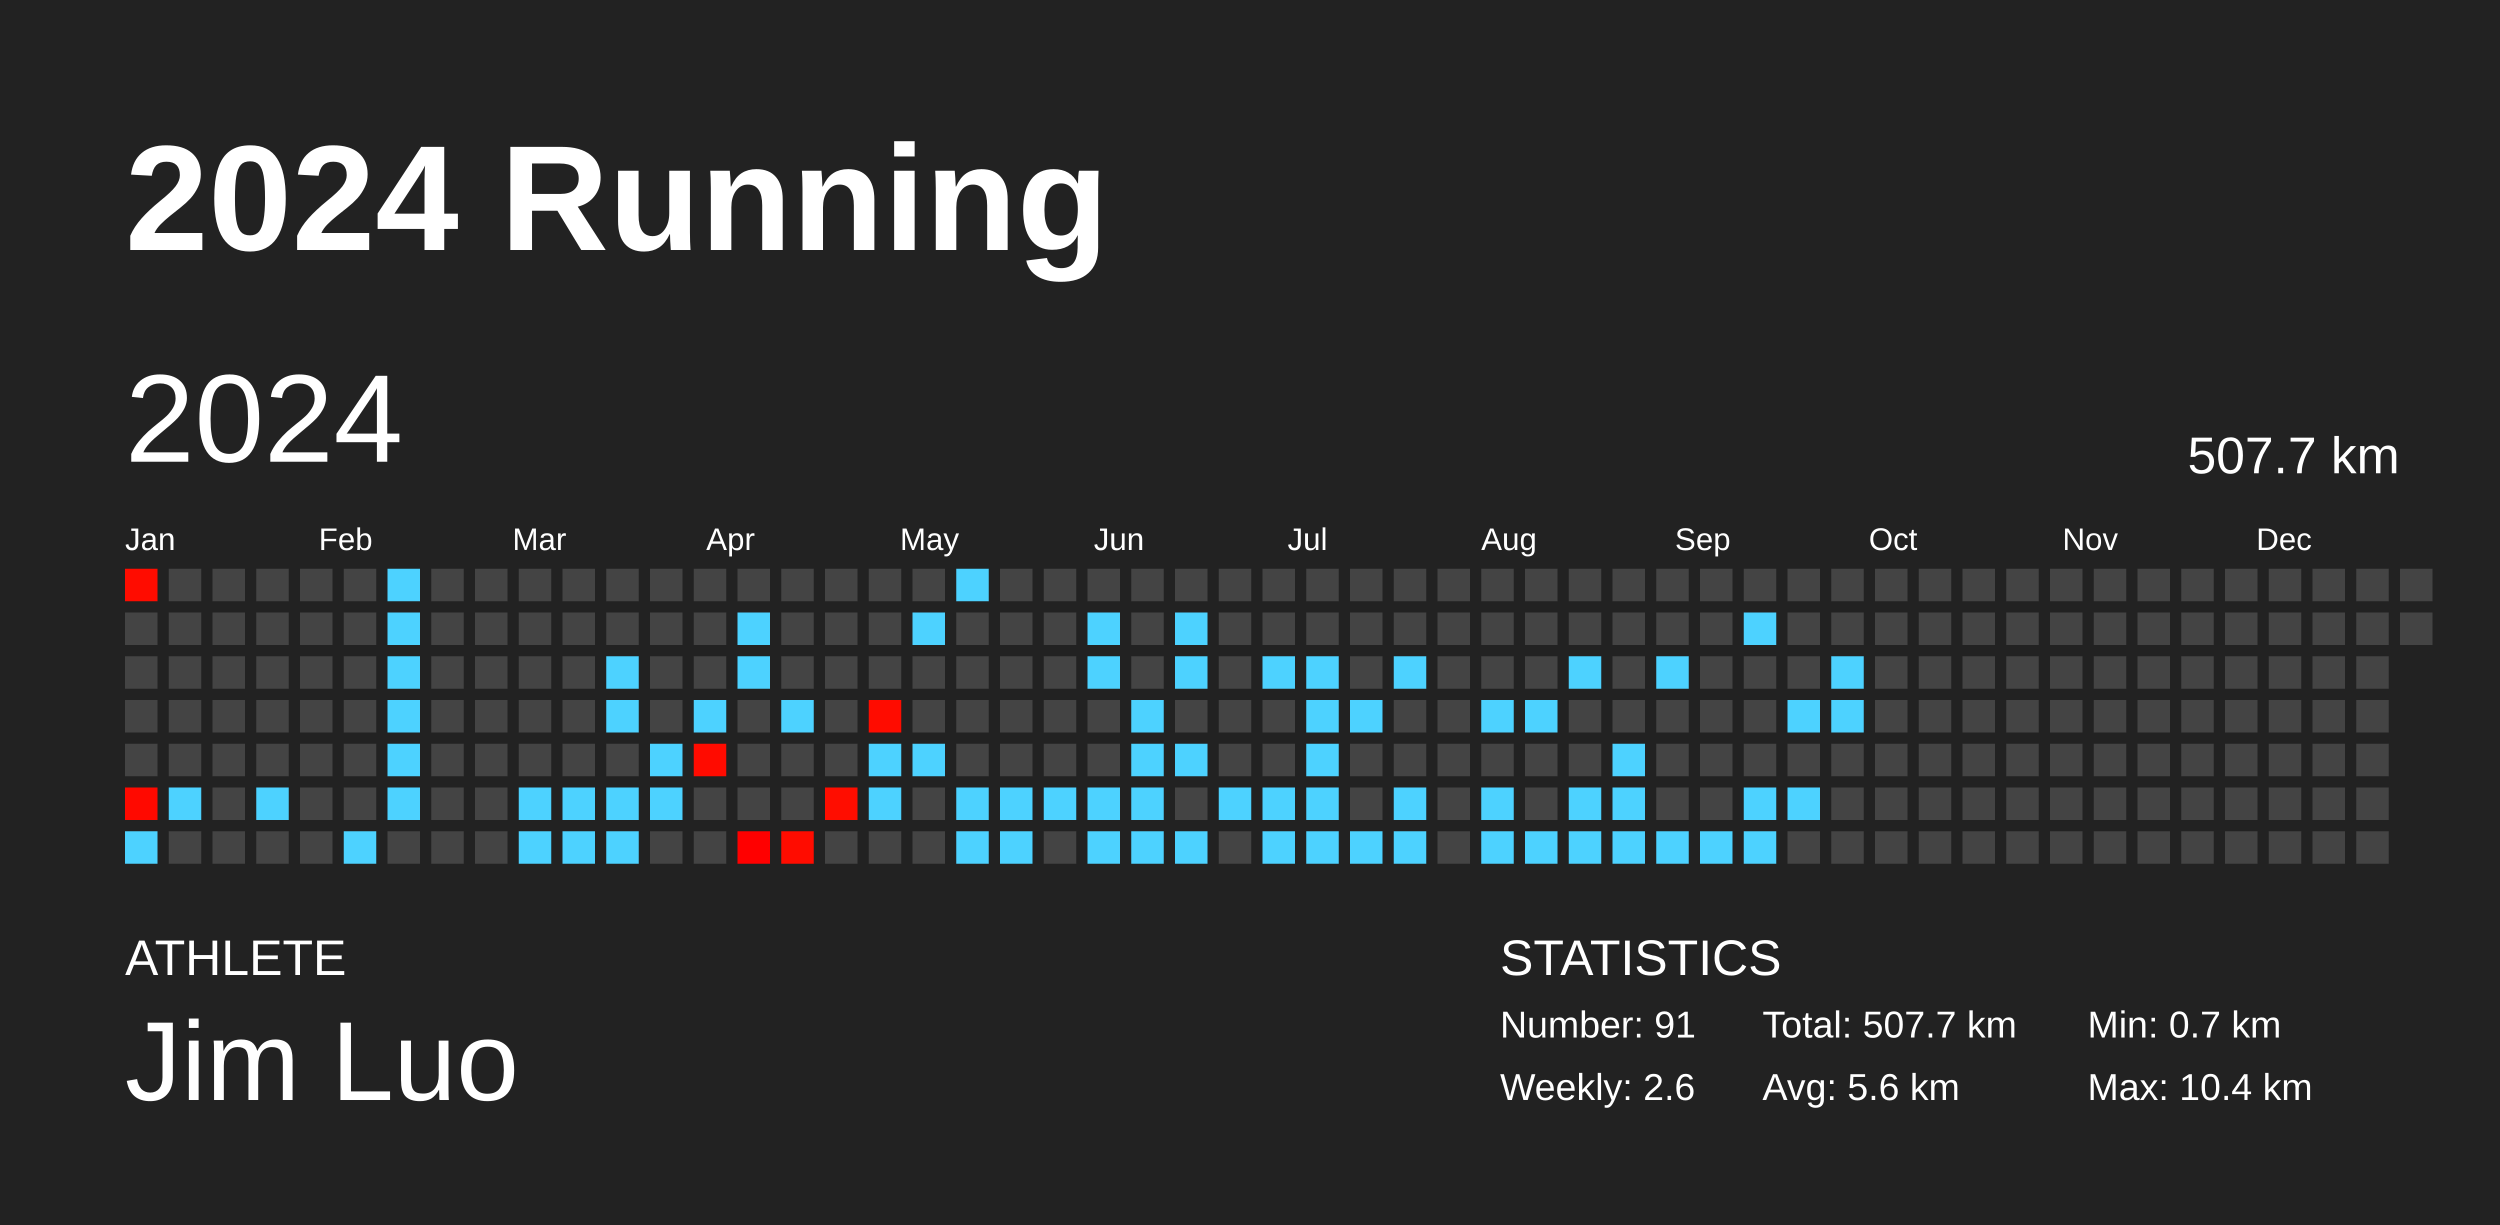
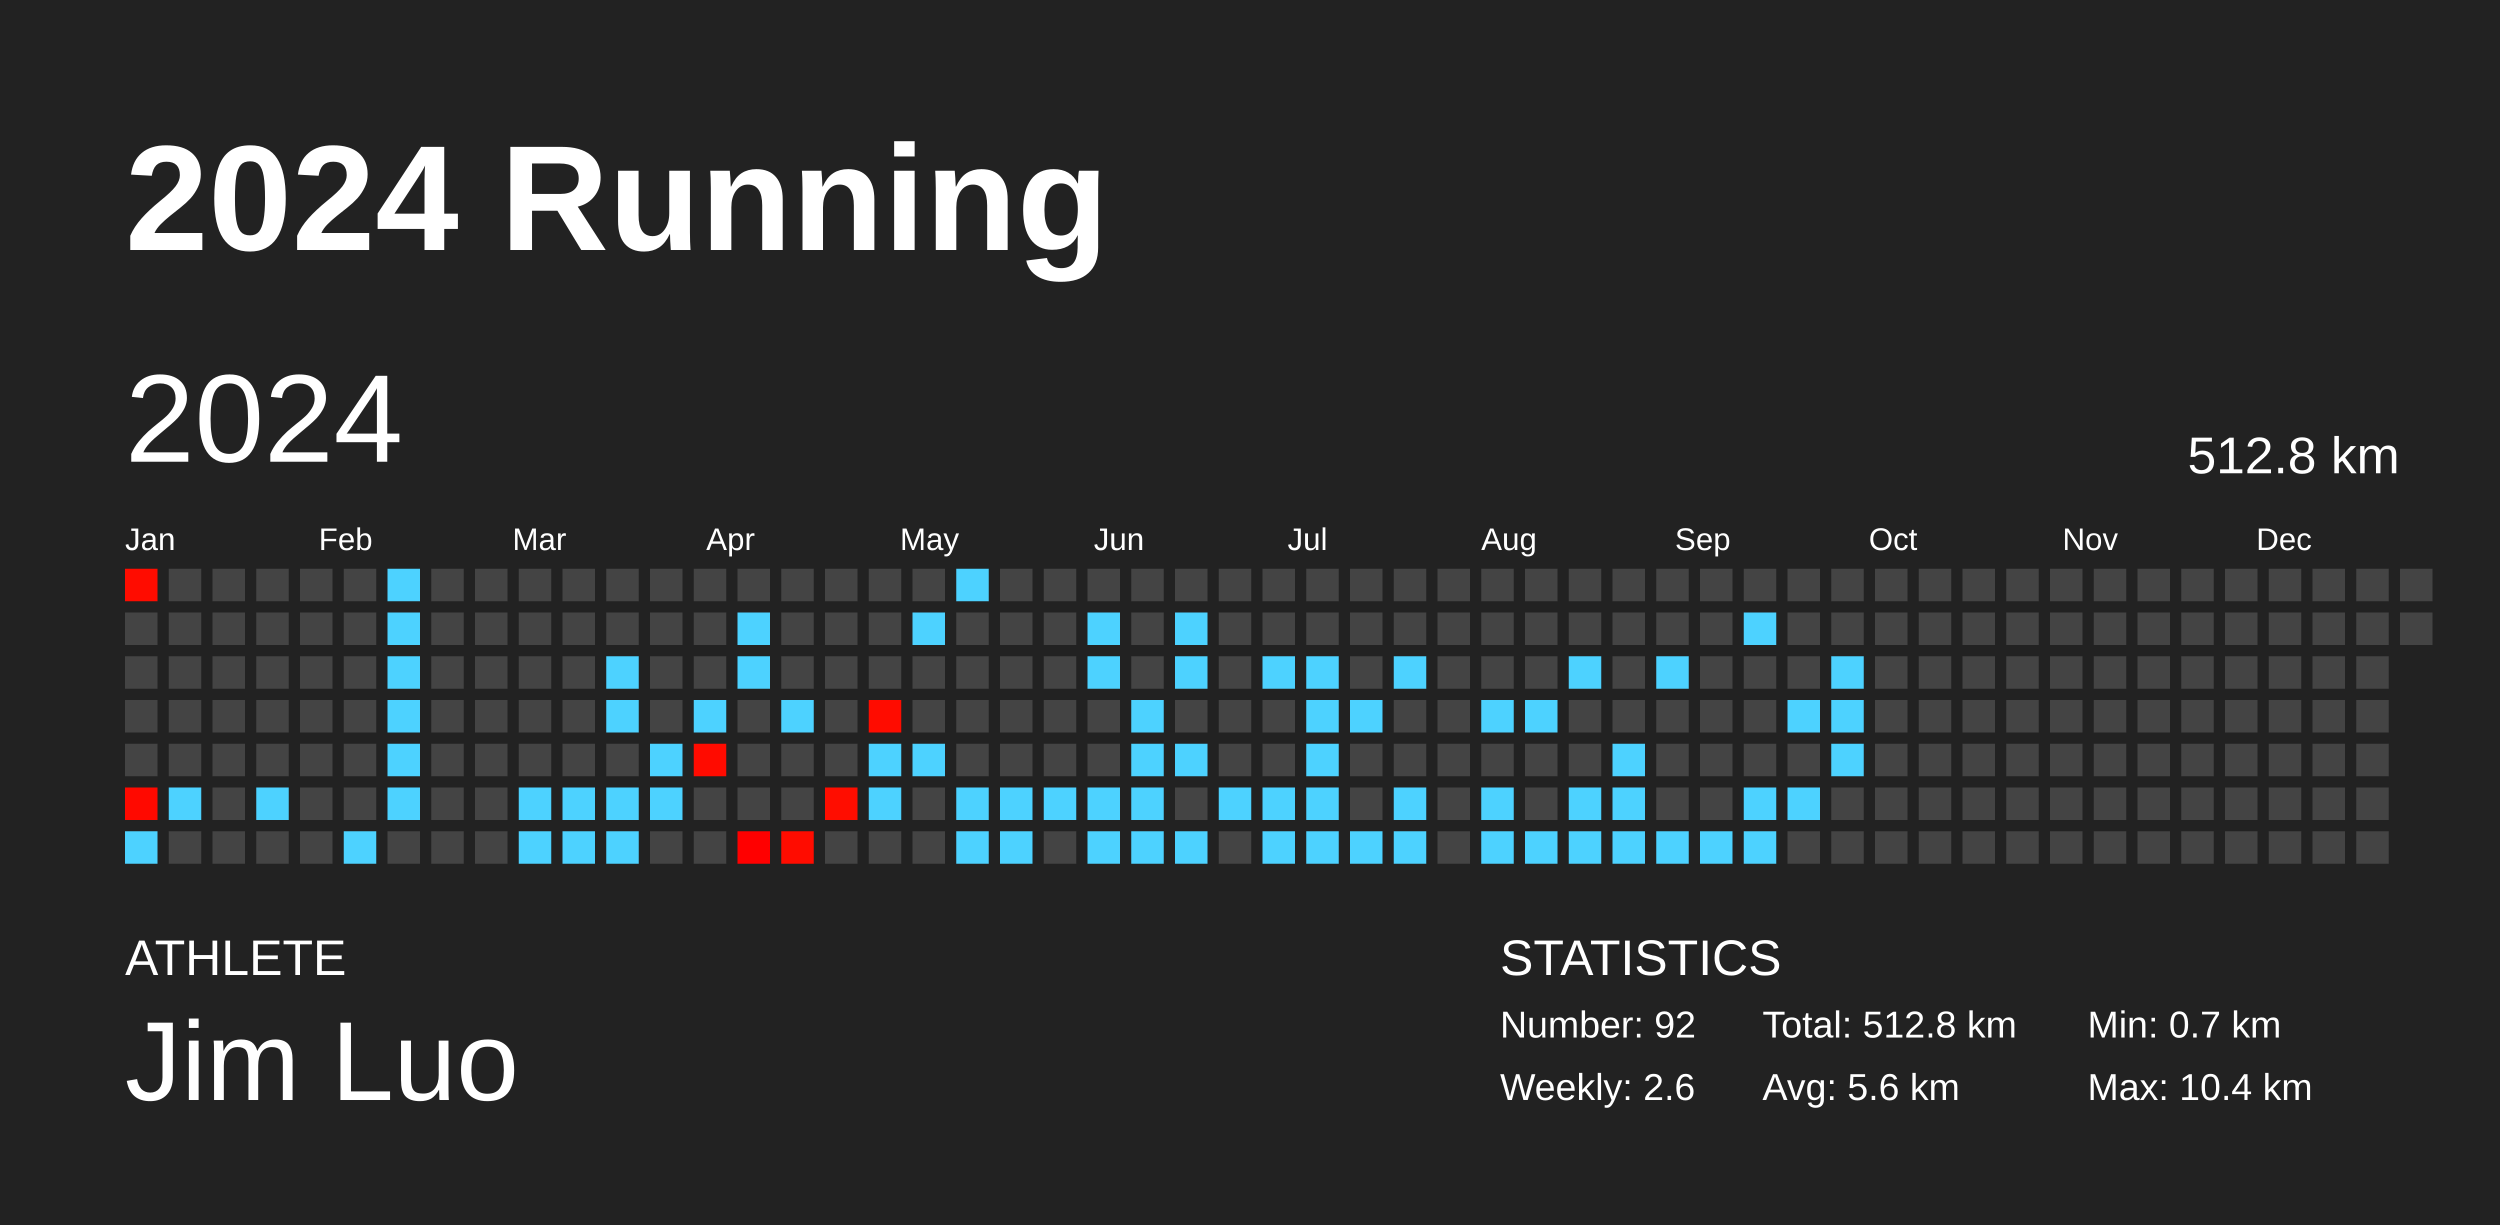
<svg xmlns="http://www.w3.org/2000/svg" baseProfile="full" height="98mm" version="1.1" viewBox="0,0,200,98" width="200mm">
  <defs />
  <rect fill="#222222" height="98" width="200" x="0" y="0" />
  <text fill="#FFFFFF" style="font-size:12px; font-family:Arial; font-weight:bold;" x="10" y="20">2024 Running</text>
  <text fill="#FFFFFF" style="font-size:4px; font-family:Arial" x="10" y="78">ATHLETE</text>
  <text fill="#FFFFFF" style="font-size:9px; font-family:Arial" x="10" y="88">Jim Luo</text>
  <text fill="#FFFFFF" style="font-size:4px; font-family:Arial" x="120" y="78">STATISTICS</text>
-   <text fill="#FFFFFF" style="font-size:3px; font-family:Arial" x="120" y="83">Number: 91</text>
+   <text fill="#FFFFFF" style="font-size:3px; font-family:Arial" x="120" y="83">Number: 92</text>
  <text fill="#FFFFFF" style="font-size:3px; font-family:Arial" x="120" y="88">Weekly: 2.6</text>
-   <text fill="#FFFFFF" style="font-size:3px; font-family:Arial" x="141" y="83">Total: 507.7 km</text>
+   <text fill="#FFFFFF" style="font-size:3px; font-family:Arial" x="141" y="83">Total: 512.8 km</text>
  <text fill="#FFFFFF" style="font-size:3px; font-family:Arial" x="141" y="88">Avg: 5.6 km</text>
  <text fill="#FFFFFF" style="font-size:3px; font-family:Arial" x="167" y="83">Min: 0.7 km</text>
  <text fill="#FFFFFF" style="font-size:3px; font-family:Arial" x="167" y="88">Max: 10.4 km</text>
  <text dominant-baseline="hanging" fill="#FFFFFF" style="font-size:10.0px; font-family:Arial;" x="10" y="30">2024</text>
-   <text dominant-baseline="hanging" fill="#FFFFFF" style="font-size:4.125px; font-family:Arial;" x="175" y="35">507.7 km</text>
+   <text dominant-baseline="hanging" fill="#FFFFFF" style="font-size:4.125px; font-family:Arial;" x="175" y="35">512.8 km</text>
  <text fill="#FFFFFF" style="font-size:2.5px; font-family:Arial" x="10.0" y="44">Jan</text>
  <text fill="#FFFFFF" style="font-size:2.5px; font-family:Arial" x="25.5" y="44">Feb</text>
  <text fill="#FFFFFF" style="font-size:2.5px; font-family:Arial" x="41.0" y="44">Mar</text>
  <text fill="#FFFFFF" style="font-size:2.5px; font-family:Arial" x="56.5" y="44">Apr</text>
  <text fill="#FFFFFF" style="font-size:2.5px; font-family:Arial" x="72.0" y="44">May</text>
  <text fill="#FFFFFF" style="font-size:2.5px; font-family:Arial" x="87.5" y="44">Jun</text>
  <text fill="#FFFFFF" style="font-size:2.5px; font-family:Arial" x="103.0" y="44">Jul</text>
  <text fill="#FFFFFF" style="font-size:2.5px; font-family:Arial" x="118.5" y="44">Aug</text>
  <text fill="#FFFFFF" style="font-size:2.5px; font-family:Arial" x="134.0" y="44">Sep</text>
  <text fill="#FFFFFF" style="font-size:2.5px; font-family:Arial" x="149.5" y="44">Oct</text>
  <text fill="#FFFFFF" style="font-size:2.5px; font-family:Arial" x="165.0" y="44">Nov</text>
  <text fill="#FFFFFF" style="font-size:2.5px; font-family:Arial" x="180.5" y="44">Dec</text>
  <rect fill="#ff0c00" height="2.6" width="2.6" x="10.0" y="45.5" />
  <rect fill="#444444" height="2.6" width="2.6" x="10.0" y="49.0" />
  <rect fill="#444444" height="2.6" width="2.6" x="10.0" y="52.5" />
  <rect fill="#444444" height="2.6" width="2.6" x="10.0" y="56.0" />
  <rect fill="#444444" height="2.6" width="2.6" x="10.0" y="59.5" />
  <rect fill="#ff0900" height="2.6" width="2.6" x="10.0" y="63.0" />
  <rect fill="#4dd2ff" height="2.6" width="2.6" x="10.0" y="66.5" />
  <rect fill="#444444" height="2.6" width="2.6" x="13.5" y="45.5" />
  <rect fill="#444444" height="2.6" width="2.6" x="13.5" y="49.0" />
  <rect fill="#444444" height="2.6" width="2.6" x="13.5" y="52.5" />
  <rect fill="#444444" height="2.6" width="2.6" x="13.5" y="56.0" />
  <rect fill="#444444" height="2.6" width="2.6" x="13.5" y="59.5" />
  <rect fill="#4dd2ff" height="2.6" width="2.6" x="13.5" y="63.0" />
  <rect fill="#444444" height="2.6" width="2.6" x="13.5" y="66.5" />
  <rect fill="#444444" height="2.6" width="2.6" x="17.0" y="45.5" />
  <rect fill="#444444" height="2.6" width="2.6" x="17.0" y="49.0" />
  <rect fill="#444444" height="2.6" width="2.6" x="17.0" y="52.5" />
  <rect fill="#444444" height="2.6" width="2.6" x="17.0" y="56.0" />
  <rect fill="#444444" height="2.6" width="2.6" x="17.0" y="59.5" />
  <rect fill="#444444" height="2.6" width="2.6" x="17.0" y="63.0" />
  <rect fill="#444444" height="2.6" width="2.6" x="17.0" y="66.5" />
  <rect fill="#444444" height="2.6" width="2.6" x="20.5" y="45.5" />
  <rect fill="#444444" height="2.6" width="2.6" x="20.5" y="49.0" />
  <rect fill="#444444" height="2.6" width="2.6" x="20.5" y="52.5" />
  <rect fill="#444444" height="2.6" width="2.6" x="20.5" y="56.0" />
  <rect fill="#444444" height="2.6" width="2.6" x="20.5" y="59.5" />
  <rect fill="#4dd2ff" height="2.6" width="2.6" x="20.5" y="63.0" />
  <rect fill="#444444" height="2.6" width="2.6" x="20.5" y="66.5" />
  <rect fill="#444444" height="2.6" width="2.6" x="24.0" y="45.5" />
  <rect fill="#444444" height="2.6" width="2.6" x="24.0" y="49.0" />
  <rect fill="#444444" height="2.6" width="2.6" x="24.0" y="52.5" />
  <rect fill="#444444" height="2.6" width="2.6" x="24.0" y="56.0" />
  <rect fill="#444444" height="2.6" width="2.6" x="24.0" y="59.5" />
  <rect fill="#444444" height="2.6" width="2.6" x="24.0" y="63.0" />
  <rect fill="#444444" height="2.6" width="2.6" x="24.0" y="66.5" />
  <rect fill="#444444" height="2.6" width="2.6" x="27.5" y="45.5" />
  <rect fill="#444444" height="2.6" width="2.6" x="27.5" y="49.0" />
  <rect fill="#444444" height="2.6" width="2.6" x="27.5" y="52.5" />
  <rect fill="#444444" height="2.6" width="2.6" x="27.5" y="56.0" />
  <rect fill="#444444" height="2.6" width="2.6" x="27.5" y="59.5" />
  <rect fill="#444444" height="2.6" width="2.6" x="27.5" y="63.0" />
  <rect fill="#4dd2ff" height="2.6" width="2.6" x="27.5" y="66.5" />
  <rect fill="#4dd2ff" height="2.6" width="2.6" x="31.0" y="45.5" />
  <rect fill="#4dd2ff" height="2.6" width="2.6" x="31.0" y="49.0" />
  <rect fill="#4dd2ff" height="2.6" width="2.6" x="31.0" y="52.5" />
  <rect fill="#4dd2ff" height="2.6" width="2.6" x="31.0" y="56.0" />
  <rect fill="#4dd2ff" height="2.6" width="2.6" x="31.0" y="59.5" />
  <rect fill="#4dd2ff" height="2.6" width="2.6" x="31.0" y="63.0" />
  <rect fill="#444444" height="2.6" width="2.6" x="31.0" y="66.5" />
  <rect fill="#444444" height="2.6" width="2.6" x="34.5" y="45.5" />
  <rect fill="#444444" height="2.6" width="2.6" x="34.5" y="49.0" />
  <rect fill="#444444" height="2.6" width="2.6" x="34.5" y="52.5" />
  <rect fill="#444444" height="2.6" width="2.6" x="34.5" y="56.0" />
  <rect fill="#444444" height="2.6" width="2.6" x="34.5" y="59.5" />
  <rect fill="#444444" height="2.6" width="2.6" x="34.5" y="63.0" />
  <rect fill="#444444" height="2.6" width="2.6" x="34.5" y="66.5" />
  <rect fill="#444444" height="2.6" width="2.6" x="38.0" y="45.5" />
  <rect fill="#444444" height="2.6" width="2.6" x="38.0" y="49.0" />
  <rect fill="#444444" height="2.6" width="2.6" x="38.0" y="52.5" />
  <rect fill="#444444" height="2.6" width="2.6" x="38.0" y="56.0" />
  <rect fill="#444444" height="2.6" width="2.6" x="38.0" y="59.5" />
  <rect fill="#444444" height="2.6" width="2.6" x="38.0" y="63.0" />
  <rect fill="#444444" height="2.6" width="2.6" x="38.0" y="66.5" />
  <rect fill="#444444" height="2.6" width="2.6" x="41.5" y="45.5" />
  <rect fill="#444444" height="2.6" width="2.6" x="41.5" y="49.0" />
  <rect fill="#444444" height="2.6" width="2.6" x="41.5" y="52.5" />
  <rect fill="#444444" height="2.6" width="2.6" x="41.5" y="56.0" />
  <rect fill="#444444" height="2.6" width="2.6" x="41.5" y="59.5" />
  <rect fill="#4dd2ff" height="2.6" width="2.6" x="41.5" y="63.0" />
  <rect fill="#4dd2ff" height="2.6" width="2.6" x="41.5" y="66.5" />
  <rect fill="#444444" height="2.6" width="2.6" x="45.0" y="45.5" />
  <rect fill="#444444" height="2.6" width="2.6" x="45.0" y="49.0" />
  <rect fill="#444444" height="2.6" width="2.6" x="45.0" y="52.5" />
  <rect fill="#444444" height="2.6" width="2.6" x="45.0" y="56.0" />
  <rect fill="#444444" height="2.6" width="2.6" x="45.0" y="59.5" />
  <rect fill="#4dd2ff" height="2.6" width="2.6" x="45.0" y="63.0" />
  <rect fill="#4dd2ff" height="2.6" width="2.6" x="45.0" y="66.5" />
  <rect fill="#444444" height="2.6" width="2.6" x="48.5" y="45.5" />
  <rect fill="#444444" height="2.6" width="2.6" x="48.5" y="49.0" />
  <rect fill="#4dd2ff" height="2.6" width="2.6" x="48.5" y="52.5" />
  <rect fill="#4dd2ff" height="2.6" width="2.6" x="48.5" y="56.0" />
  <rect fill="#444444" height="2.6" width="2.6" x="48.5" y="59.5" />
  <rect fill="#4dd2ff" height="2.6" width="2.6" x="48.5" y="63.0" />
  <rect fill="#4dd2ff" height="2.6" width="2.6" x="48.5" y="66.5" />
  <rect fill="#444444" height="2.6" width="2.6" x="52.0" y="45.5" />
  <rect fill="#444444" height="2.6" width="2.6" x="52.0" y="49.0" />
  <rect fill="#444444" height="2.6" width="2.6" x="52.0" y="52.5" />
  <rect fill="#444444" height="2.6" width="2.6" x="52.0" y="56.0" />
  <rect fill="#4dd2ff" height="2.6" width="2.6" x="52.0" y="59.5" />
  <rect fill="#4dd2ff" height="2.6" width="2.6" x="52.0" y="63.0" />
  <rect fill="#444444" height="2.6" width="2.6" x="52.0" y="66.5" />
  <rect fill="#444444" height="2.6" width="2.6" x="55.5" y="45.5" />
  <rect fill="#444444" height="2.6" width="2.6" x="55.5" y="49.0" />
  <rect fill="#444444" height="2.6" width="2.6" x="55.5" y="52.5" />
  <rect fill="#4dd2ff" height="2.6" width="2.6" x="55.5" y="56.0" />
  <rect fill="#ff0b00" height="2.6" width="2.6" x="55.5" y="59.5" />
  <rect fill="#444444" height="2.6" width="2.6" x="55.5" y="63.0" />
  <rect fill="#444444" height="2.6" width="2.6" x="55.5" y="66.5" />
  <rect fill="#444444" height="2.6" width="2.6" x="59.0" y="45.5" />
  <rect fill="#4dd2ff" height="2.6" width="2.6" x="59.0" y="49.0" />
  <rect fill="#4dd2ff" height="2.6" width="2.6" x="59.0" y="52.5" />
  <rect fill="#444444" height="2.6" width="2.6" x="59.0" y="56.0" />
  <rect fill="#444444" height="2.6" width="2.6" x="59.0" y="59.5" />
  <rect fill="#444444" height="2.6" width="2.6" x="59.0" y="63.0" />
  <rect fill="#ff0000" height="2.6" width="2.6" x="59.0" y="66.5" />
  <rect fill="#444444" height="2.6" width="2.6" x="62.5" y="45.5" />
  <rect fill="#444444" height="2.6" width="2.6" x="62.5" y="49.0" />
  <rect fill="#444444" height="2.6" width="2.6" x="62.5" y="52.5" />
  <rect fill="#4dd2ff" height="2.6" width="2.6" x="62.5" y="56.0" />
  <rect fill="#444444" height="2.6" width="2.6" x="62.5" y="59.5" />
  <rect fill="#444444" height="2.6" width="2.6" x="62.5" y="63.0" />
  <rect fill="#ff0c00" height="2.6" width="2.6" x="62.5" y="66.5" />
  <rect fill="#444444" height="2.6" width="2.6" x="66.0" y="45.5" />
  <rect fill="#444444" height="2.6" width="2.6" x="66.0" y="49.0" />
  <rect fill="#444444" height="2.6" width="2.6" x="66.0" y="52.5" />
  <rect fill="#444444" height="2.6" width="2.6" x="66.0" y="56.0" />
  <rect fill="#444444" height="2.6" width="2.6" x="66.0" y="59.5" />
  <rect fill="#ff0d00" height="2.6" width="2.6" x="66.0" y="63.0" />
  <rect fill="#444444" height="2.6" width="2.6" x="66.0" y="66.5" />
  <rect fill="#444444" height="2.6" width="2.6" x="69.5" y="45.5" />
  <rect fill="#444444" height="2.6" width="2.6" x="69.5" y="49.0" />
  <rect fill="#444444" height="2.6" width="2.6" x="69.5" y="52.5" />
  <rect fill="#ff0c00" height="2.6" width="2.6" x="69.5" y="56.0" />
  <rect fill="#4dd2ff" height="2.6" width="2.6" x="69.5" y="59.5" />
  <rect fill="#4dd2ff" height="2.6" width="2.6" x="69.5" y="63.0" />
  <rect fill="#444444" height="2.6" width="2.6" x="69.5" y="66.5" />
  <rect fill="#444444" height="2.6" width="2.6" x="73.0" y="45.5" />
  <rect fill="#4dd2ff" height="2.6" width="2.6" x="73.0" y="49.0" />
  <rect fill="#444444" height="2.6" width="2.6" x="73.0" y="52.5" />
  <rect fill="#444444" height="2.6" width="2.6" x="73.0" y="56.0" />
  <rect fill="#4dd2ff" height="2.6" width="2.6" x="73.0" y="59.5" />
  <rect fill="#444444" height="2.6" width="2.6" x="73.0" y="63.0" />
  <rect fill="#444444" height="2.6" width="2.6" x="73.0" y="66.5" />
  <rect fill="#4dd2ff" height="2.6" width="2.6" x="76.5" y="45.5" />
  <rect fill="#444444" height="2.6" width="2.6" x="76.5" y="49.0" />
  <rect fill="#444444" height="2.6" width="2.6" x="76.5" y="52.5" />
  <rect fill="#444444" height="2.6" width="2.6" x="76.5" y="56.0" />
  <rect fill="#444444" height="2.6" width="2.6" x="76.5" y="59.5" />
  <rect fill="#4dd2ff" height="2.6" width="2.6" x="76.5" y="63.0" />
  <rect fill="#4dd2ff" height="2.6" width="2.6" x="76.5" y="66.5" />
  <rect fill="#444444" height="2.6" width="2.6" x="80.0" y="45.5" />
  <rect fill="#444444" height="2.6" width="2.6" x="80.0" y="49.0" />
  <rect fill="#444444" height="2.6" width="2.6" x="80.0" y="52.5" />
  <rect fill="#444444" height="2.6" width="2.6" x="80.0" y="56.0" />
  <rect fill="#444444" height="2.6" width="2.6" x="80.0" y="59.5" />
  <rect fill="#4dd2ff" height="2.6" width="2.6" x="80.0" y="63.0" />
  <rect fill="#4dd2ff" height="2.6" width="2.6" x="80.0" y="66.5" />
  <rect fill="#444444" height="2.6" width="2.6" x="83.5" y="45.5" />
  <rect fill="#444444" height="2.6" width="2.6" x="83.5" y="49.0" />
  <rect fill="#444444" height="2.6" width="2.6" x="83.5" y="52.5" />
  <rect fill="#444444" height="2.6" width="2.6" x="83.5" y="56.0" />
  <rect fill="#444444" height="2.6" width="2.6" x="83.5" y="59.5" />
  <rect fill="#4dd2ff" height="2.6" width="2.6" x="83.5" y="63.0" />
  <rect fill="#444444" height="2.6" width="2.6" x="83.5" y="66.5" />
  <rect fill="#444444" height="2.6" width="2.6" x="87.0" y="45.5" />
  <rect fill="#4dd2ff" height="2.6" width="2.6" x="87.0" y="49.0" />
  <rect fill="#4dd2ff" height="2.6" width="2.6" x="87.0" y="52.5" />
  <rect fill="#444444" height="2.6" width="2.6" x="87.0" y="56.0" />
  <rect fill="#444444" height="2.6" width="2.6" x="87.0" y="59.5" />
  <rect fill="#4dd2ff" height="2.6" width="2.6" x="87.0" y="63.0" />
  <rect fill="#4dd2ff" height="2.6" width="2.6" x="87.0" y="66.5" />
  <rect fill="#444444" height="2.6" width="2.6" x="90.5" y="45.5" />
  <rect fill="#444444" height="2.6" width="2.6" x="90.5" y="49.0" />
  <rect fill="#444444" height="2.6" width="2.6" x="90.5" y="52.5" />
  <rect fill="#4dd2ff" height="2.6" width="2.6" x="90.5" y="56.0" />
  <rect fill="#4dd2ff" height="2.6" width="2.6" x="90.5" y="59.5" />
  <rect fill="#4dd2ff" height="2.6" width="2.6" x="90.5" y="63.0" />
  <rect fill="#4dd2ff" height="2.6" width="2.6" x="90.5" y="66.5" />
  <rect fill="#444444" height="2.6" width="2.6" x="94.0" y="45.5" />
  <rect fill="#4dd2ff" height="2.6" width="2.6" x="94.0" y="49.0" />
  <rect fill="#4dd2ff" height="2.6" width="2.6" x="94.0" y="52.5" />
  <rect fill="#444444" height="2.6" width="2.6" x="94.0" y="56.0" />
  <rect fill="#4dd2ff" height="2.6" width="2.6" x="94.0" y="59.5" />
  <rect fill="#444444" height="2.6" width="2.6" x="94.0" y="63.0" />
  <rect fill="#4dd2ff" height="2.6" width="2.6" x="94.0" y="66.5" />
  <rect fill="#444444" height="2.6" width="2.6" x="97.5" y="45.5" />
  <rect fill="#444444" height="2.6" width="2.6" x="97.5" y="49.0" />
  <rect fill="#444444" height="2.6" width="2.6" x="97.5" y="52.5" />
  <rect fill="#444444" height="2.6" width="2.6" x="97.5" y="56.0" />
  <rect fill="#444444" height="2.6" width="2.6" x="97.5" y="59.5" />
  <rect fill="#4dd2ff" height="2.6" width="2.6" x="97.5" y="63.0" />
  <rect fill="#444444" height="2.6" width="2.6" x="97.5" y="66.5" />
  <rect fill="#444444" height="2.6" width="2.6" x="101.0" y="45.5" />
  <rect fill="#444444" height="2.6" width="2.6" x="101.0" y="49.0" />
  <rect fill="#4dd2ff" height="2.6" width="2.6" x="101.0" y="52.5" />
  <rect fill="#444444" height="2.6" width="2.6" x="101.0" y="56.0" />
  <rect fill="#444444" height="2.6" width="2.6" x="101.0" y="59.5" />
  <rect fill="#4dd2ff" height="2.6" width="2.6" x="101.0" y="63.0" />
  <rect fill="#4dd2ff" height="2.6" width="2.6" x="101.0" y="66.5" />
  <rect fill="#444444" height="2.6" width="2.6" x="104.5" y="45.5" />
  <rect fill="#444444" height="2.6" width="2.6" x="104.5" y="49.0" />
  <rect fill="#4dd2ff" height="2.6" width="2.6" x="104.5" y="52.5" />
  <rect fill="#4dd2ff" height="2.6" width="2.6" x="104.5" y="56.0" />
  <rect fill="#4dd2ff" height="2.6" width="2.6" x="104.5" y="59.5" />
  <rect fill="#4dd2ff" height="2.6" width="2.6" x="104.5" y="63.0" />
  <rect fill="#4dd2ff" height="2.6" width="2.6" x="104.5" y="66.5" />
  <rect fill="#444444" height="2.6" width="2.6" x="108.0" y="45.5" />
  <rect fill="#444444" height="2.6" width="2.6" x="108.0" y="49.0" />
  <rect fill="#444444" height="2.6" width="2.6" x="108.0" y="52.5" />
  <rect fill="#4dd2ff" height="2.6" width="2.6" x="108.0" y="56.0" />
  <rect fill="#444444" height="2.6" width="2.6" x="108.0" y="59.5" />
  <rect fill="#444444" height="2.6" width="2.6" x="108.0" y="63.0" />
  <rect fill="#4dd2ff" height="2.6" width="2.6" x="108.0" y="66.5" />
  <rect fill="#444444" height="2.6" width="2.6" x="111.5" y="45.5" />
  <rect fill="#444444" height="2.6" width="2.6" x="111.5" y="49.0" />
  <rect fill="#4dd2ff" height="2.6" width="2.6" x="111.5" y="52.5" />
  <rect fill="#444444" height="2.6" width="2.6" x="111.5" y="56.0" />
  <rect fill="#444444" height="2.6" width="2.6" x="111.5" y="59.5" />
  <rect fill="#4dd2ff" height="2.6" width="2.6" x="111.5" y="63.0" />
  <rect fill="#4dd2ff" height="2.6" width="2.6" x="111.5" y="66.5" />
  <rect fill="#444444" height="2.6" width="2.6" x="115.0" y="45.5" />
  <rect fill="#444444" height="2.6" width="2.6" x="115.0" y="49.0" />
  <rect fill="#444444" height="2.6" width="2.6" x="115.0" y="52.5" />
  <rect fill="#444444" height="2.6" width="2.6" x="115.0" y="56.0" />
  <rect fill="#444444" height="2.6" width="2.6" x="115.0" y="59.5" />
  <rect fill="#444444" height="2.6" width="2.6" x="115.0" y="63.0" />
  <rect fill="#444444" height="2.6" width="2.6" x="115.0" y="66.5" />
  <rect fill="#444444" height="2.6" width="2.6" x="118.5" y="45.5" />
  <rect fill="#444444" height="2.6" width="2.6" x="118.5" y="49.0" />
  <rect fill="#444444" height="2.6" width="2.6" x="118.5" y="52.5" />
  <rect fill="#4dd2ff" height="2.6" width="2.6" x="118.5" y="56.0" />
  <rect fill="#444444" height="2.6" width="2.6" x="118.5" y="59.5" />
  <rect fill="#4dd2ff" height="2.6" width="2.6" x="118.5" y="63.0" />
  <rect fill="#4dd2ff" height="2.6" width="2.6" x="118.5" y="66.5" />
  <rect fill="#444444" height="2.6" width="2.6" x="122.0" y="45.5" />
  <rect fill="#444444" height="2.6" width="2.6" x="122.0" y="49.0" />
  <rect fill="#444444" height="2.6" width="2.6" x="122.0" y="52.5" />
  <rect fill="#4dd2ff" height="2.6" width="2.6" x="122.0" y="56.0" />
  <rect fill="#444444" height="2.6" width="2.6" x="122.0" y="59.5" />
  <rect fill="#444444" height="2.6" width="2.6" x="122.0" y="63.0" />
  <rect fill="#4dd2ff" height="2.6" width="2.6" x="122.0" y="66.5" />
  <rect fill="#444444" height="2.6" width="2.6" x="125.5" y="45.5" />
  <rect fill="#444444" height="2.6" width="2.6" x="125.5" y="49.0" />
  <rect fill="#4dd2ff" height="2.6" width="2.6" x="125.5" y="52.5" />
  <rect fill="#444444" height="2.6" width="2.6" x="125.5" y="56.0" />
  <rect fill="#444444" height="2.6" width="2.6" x="125.5" y="59.5" />
  <rect fill="#4dd2ff" height="2.6" width="2.6" x="125.5" y="63.0" />
  <rect fill="#4dd2ff" height="2.6" width="2.6" x="125.5" y="66.5" />
  <rect fill="#444444" height="2.6" width="2.6" x="129.0" y="45.5" />
  <rect fill="#444444" height="2.6" width="2.6" x="129.0" y="49.0" />
  <rect fill="#444444" height="2.6" width="2.6" x="129.0" y="52.5" />
  <rect fill="#444444" height="2.6" width="2.6" x="129.0" y="56.0" />
  <rect fill="#4dd2ff" height="2.6" width="2.6" x="129.0" y="59.5" />
  <rect fill="#4dd2ff" height="2.6" width="2.6" x="129.0" y="63.0" />
  <rect fill="#4dd2ff" height="2.6" width="2.6" x="129.0" y="66.5" />
  <rect fill="#444444" height="2.6" width="2.6" x="132.5" y="45.5" />
  <rect fill="#444444" height="2.6" width="2.6" x="132.5" y="49.0" />
  <rect fill="#4dd2ff" height="2.6" width="2.6" x="132.5" y="52.5" />
  <rect fill="#444444" height="2.6" width="2.6" x="132.5" y="56.0" />
  <rect fill="#444444" height="2.6" width="2.6" x="132.5" y="59.5" />
  <rect fill="#444444" height="2.6" width="2.6" x="132.5" y="63.0" />
  <rect fill="#4dd2ff" height="2.6" width="2.6" x="132.5" y="66.5" />
  <rect fill="#444444" height="2.6" width="2.6" x="136.0" y="45.5" />
  <rect fill="#444444" height="2.6" width="2.6" x="136.0" y="49.0" />
  <rect fill="#444444" height="2.6" width="2.6" x="136.0" y="52.5" />
  <rect fill="#444444" height="2.6" width="2.6" x="136.0" y="56.0" />
  <rect fill="#444444" height="2.6" width="2.6" x="136.0" y="59.5" />
  <rect fill="#444444" height="2.6" width="2.6" x="136.0" y="63.0" />
  <rect fill="#4dd2ff" height="2.6" width="2.6" x="136.0" y="66.5" />
  <rect fill="#444444" height="2.6" width="2.6" x="139.5" y="45.5" />
  <rect fill="#4dd2ff" height="2.6" width="2.6" x="139.5" y="49.0" />
  <rect fill="#444444" height="2.6" width="2.6" x="139.5" y="52.5" />
  <rect fill="#444444" height="2.6" width="2.6" x="139.5" y="56.0" />
  <rect fill="#444444" height="2.6" width="2.6" x="139.5" y="59.5" />
  <rect fill="#4dd2ff" height="2.6" width="2.6" x="139.5" y="63.0" />
  <rect fill="#4dd2ff" height="2.6" width="2.6" x="139.5" y="66.5" />
  <rect fill="#444444" height="2.6" width="2.6" x="143.0" y="45.5" />
  <rect fill="#444444" height="2.6" width="2.6" x="143.0" y="49.0" />
  <rect fill="#444444" height="2.6" width="2.6" x="143.0" y="52.5" />
  <rect fill="#4dd2ff" height="2.6" width="2.6" x="143.0" y="56.0" />
  <rect fill="#444444" height="2.6" width="2.6" x="143.0" y="59.5" />
  <rect fill="#4dd2ff" height="2.6" width="2.6" x="143.0" y="63.0" />
  <rect fill="#444444" height="2.6" width="2.6" x="143.0" y="66.5" />
  <rect fill="#444444" height="2.6" width="2.6" x="146.5" y="45.5" />
  <rect fill="#444444" height="2.6" width="2.6" x="146.5" y="49.0" />
  <rect fill="#4dd2ff" height="2.6" width="2.6" x="146.5" y="52.5" />
  <rect fill="#4dd2ff" height="2.6" width="2.6" x="146.5" y="56.0" />
-   <rect fill="#444444" height="2.6" width="2.6" x="146.5" y="59.5" />
+   <rect fill="#4dd2ff" height="2.6" width="2.6" x="146.5" y="59.5" />
  <rect fill="#444444" height="2.6" width="2.6" x="146.5" y="63.0" />
  <rect fill="#444444" height="2.6" width="2.6" x="146.5" y="66.5" />
  <rect fill="#444444" height="2.6" width="2.6" x="150.0" y="45.5" />
  <rect fill="#444444" height="2.6" width="2.6" x="150.0" y="49.0" />
  <rect fill="#444444" height="2.6" width="2.6" x="150.0" y="52.5" />
  <rect fill="#444444" height="2.6" width="2.6" x="150.0" y="56.0" />
  <rect fill="#444444" height="2.6" width="2.6" x="150.0" y="59.5" />
  <rect fill="#444444" height="2.6" width="2.6" x="150.0" y="63.0" />
  <rect fill="#444444" height="2.6" width="2.6" x="150.0" y="66.5" />
  <rect fill="#444444" height="2.6" width="2.6" x="153.5" y="45.5" />
  <rect fill="#444444" height="2.6" width="2.6" x="153.5" y="49.0" />
  <rect fill="#444444" height="2.6" width="2.6" x="153.5" y="52.5" />
  <rect fill="#444444" height="2.6" width="2.6" x="153.5" y="56.0" />
  <rect fill="#444444" height="2.6" width="2.6" x="153.5" y="59.5" />
  <rect fill="#444444" height="2.6" width="2.6" x="153.5" y="63.0" />
  <rect fill="#444444" height="2.6" width="2.6" x="153.5" y="66.5" />
  <rect fill="#444444" height="2.6" width="2.6" x="157.0" y="45.5" />
  <rect fill="#444444" height="2.6" width="2.6" x="157.0" y="49.0" />
  <rect fill="#444444" height="2.6" width="2.6" x="157.0" y="52.5" />
  <rect fill="#444444" height="2.6" width="2.6" x="157.0" y="56.0" />
  <rect fill="#444444" height="2.6" width="2.6" x="157.0" y="59.5" />
  <rect fill="#444444" height="2.6" width="2.6" x="157.0" y="63.0" />
  <rect fill="#444444" height="2.6" width="2.6" x="157.0" y="66.5" />
  <rect fill="#444444" height="2.6" width="2.6" x="160.5" y="45.5" />
  <rect fill="#444444" height="2.6" width="2.6" x="160.5" y="49.0" />
  <rect fill="#444444" height="2.6" width="2.6" x="160.5" y="52.5" />
  <rect fill="#444444" height="2.6" width="2.6" x="160.5" y="56.0" />
  <rect fill="#444444" height="2.6" width="2.6" x="160.5" y="59.5" />
  <rect fill="#444444" height="2.6" width="2.6" x="160.5" y="63.0" />
  <rect fill="#444444" height="2.6" width="2.6" x="160.5" y="66.5" />
  <rect fill="#444444" height="2.6" width="2.6" x="164.0" y="45.5" />
  <rect fill="#444444" height="2.6" width="2.6" x="164.0" y="49.0" />
  <rect fill="#444444" height="2.6" width="2.6" x="164.0" y="52.5" />
  <rect fill="#444444" height="2.6" width="2.6" x="164.0" y="56.0" />
  <rect fill="#444444" height="2.6" width="2.6" x="164.0" y="59.5" />
  <rect fill="#444444" height="2.6" width="2.6" x="164.0" y="63.0" />
  <rect fill="#444444" height="2.6" width="2.6" x="164.0" y="66.5" />
  <rect fill="#444444" height="2.6" width="2.6" x="167.5" y="45.5" />
  <rect fill="#444444" height="2.6" width="2.6" x="167.5" y="49.0" />
  <rect fill="#444444" height="2.6" width="2.6" x="167.5" y="52.5" />
  <rect fill="#444444" height="2.6" width="2.6" x="167.5" y="56.0" />
  <rect fill="#444444" height="2.6" width="2.6" x="167.5" y="59.5" />
  <rect fill="#444444" height="2.6" width="2.6" x="167.5" y="63.0" />
  <rect fill="#444444" height="2.6" width="2.6" x="167.5" y="66.5" />
  <rect fill="#444444" height="2.6" width="2.6" x="171.0" y="45.5" />
  <rect fill="#444444" height="2.6" width="2.6" x="171.0" y="49.0" />
  <rect fill="#444444" height="2.6" width="2.6" x="171.0" y="52.5" />
  <rect fill="#444444" height="2.6" width="2.6" x="171.0" y="56.0" />
  <rect fill="#444444" height="2.6" width="2.6" x="171.0" y="59.5" />
  <rect fill="#444444" height="2.6" width="2.6" x="171.0" y="63.0" />
  <rect fill="#444444" height="2.6" width="2.6" x="171.0" y="66.5" />
  <rect fill="#444444" height="2.6" width="2.6" x="174.5" y="45.5" />
  <rect fill="#444444" height="2.6" width="2.6" x="174.5" y="49.0" />
  <rect fill="#444444" height="2.6" width="2.6" x="174.5" y="52.5" />
  <rect fill="#444444" height="2.6" width="2.6" x="174.5" y="56.0" />
  <rect fill="#444444" height="2.6" width="2.6" x="174.5" y="59.5" />
  <rect fill="#444444" height="2.6" width="2.6" x="174.5" y="63.0" />
  <rect fill="#444444" height="2.6" width="2.6" x="174.5" y="66.5" />
  <rect fill="#444444" height="2.6" width="2.6" x="178.0" y="45.5" />
  <rect fill="#444444" height="2.6" width="2.6" x="178.0" y="49.0" />
  <rect fill="#444444" height="2.6" width="2.6" x="178.0" y="52.5" />
  <rect fill="#444444" height="2.6" width="2.6" x="178.0" y="56.0" />
  <rect fill="#444444" height="2.6" width="2.6" x="178.0" y="59.5" />
  <rect fill="#444444" height="2.6" width="2.6" x="178.0" y="63.0" />
  <rect fill="#444444" height="2.6" width="2.6" x="178.0" y="66.5" />
  <rect fill="#444444" height="2.6" width="2.6" x="181.5" y="45.5" />
  <rect fill="#444444" height="2.6" width="2.6" x="181.5" y="49.0" />
  <rect fill="#444444" height="2.6" width="2.6" x="181.5" y="52.5" />
  <rect fill="#444444" height="2.6" width="2.6" x="181.5" y="56.0" />
  <rect fill="#444444" height="2.6" width="2.6" x="181.5" y="59.5" />
  <rect fill="#444444" height="2.6" width="2.6" x="181.5" y="63.0" />
  <rect fill="#444444" height="2.6" width="2.6" x="181.5" y="66.5" />
  <rect fill="#444444" height="2.6" width="2.6" x="185.0" y="45.5" />
  <rect fill="#444444" height="2.6" width="2.6" x="185.0" y="49.0" />
  <rect fill="#444444" height="2.6" width="2.6" x="185.0" y="52.5" />
  <rect fill="#444444" height="2.6" width="2.6" x="185.0" y="56.0" />
  <rect fill="#444444" height="2.6" width="2.6" x="185.0" y="59.5" />
  <rect fill="#444444" height="2.6" width="2.6" x="185.0" y="63.0" />
  <rect fill="#444444" height="2.6" width="2.6" x="185.0" y="66.5" />
  <rect fill="#444444" height="2.6" width="2.6" x="188.5" y="45.5" />
  <rect fill="#444444" height="2.6" width="2.6" x="188.5" y="49.0" />
  <rect fill="#444444" height="2.6" width="2.6" x="188.5" y="52.5" />
  <rect fill="#444444" height="2.6" width="2.6" x="188.5" y="56.0" />
  <rect fill="#444444" height="2.6" width="2.6" x="188.5" y="59.5" />
  <rect fill="#444444" height="2.6" width="2.6" x="188.5" y="63.0" />
  <rect fill="#444444" height="2.6" width="2.6" x="188.5" y="66.5" />
  <rect fill="#444444" height="2.6" width="2.6" x="192.0" y="45.5" />
  <rect fill="#444444" height="2.6" width="2.6" x="192.0" y="49.0" />
</svg>
